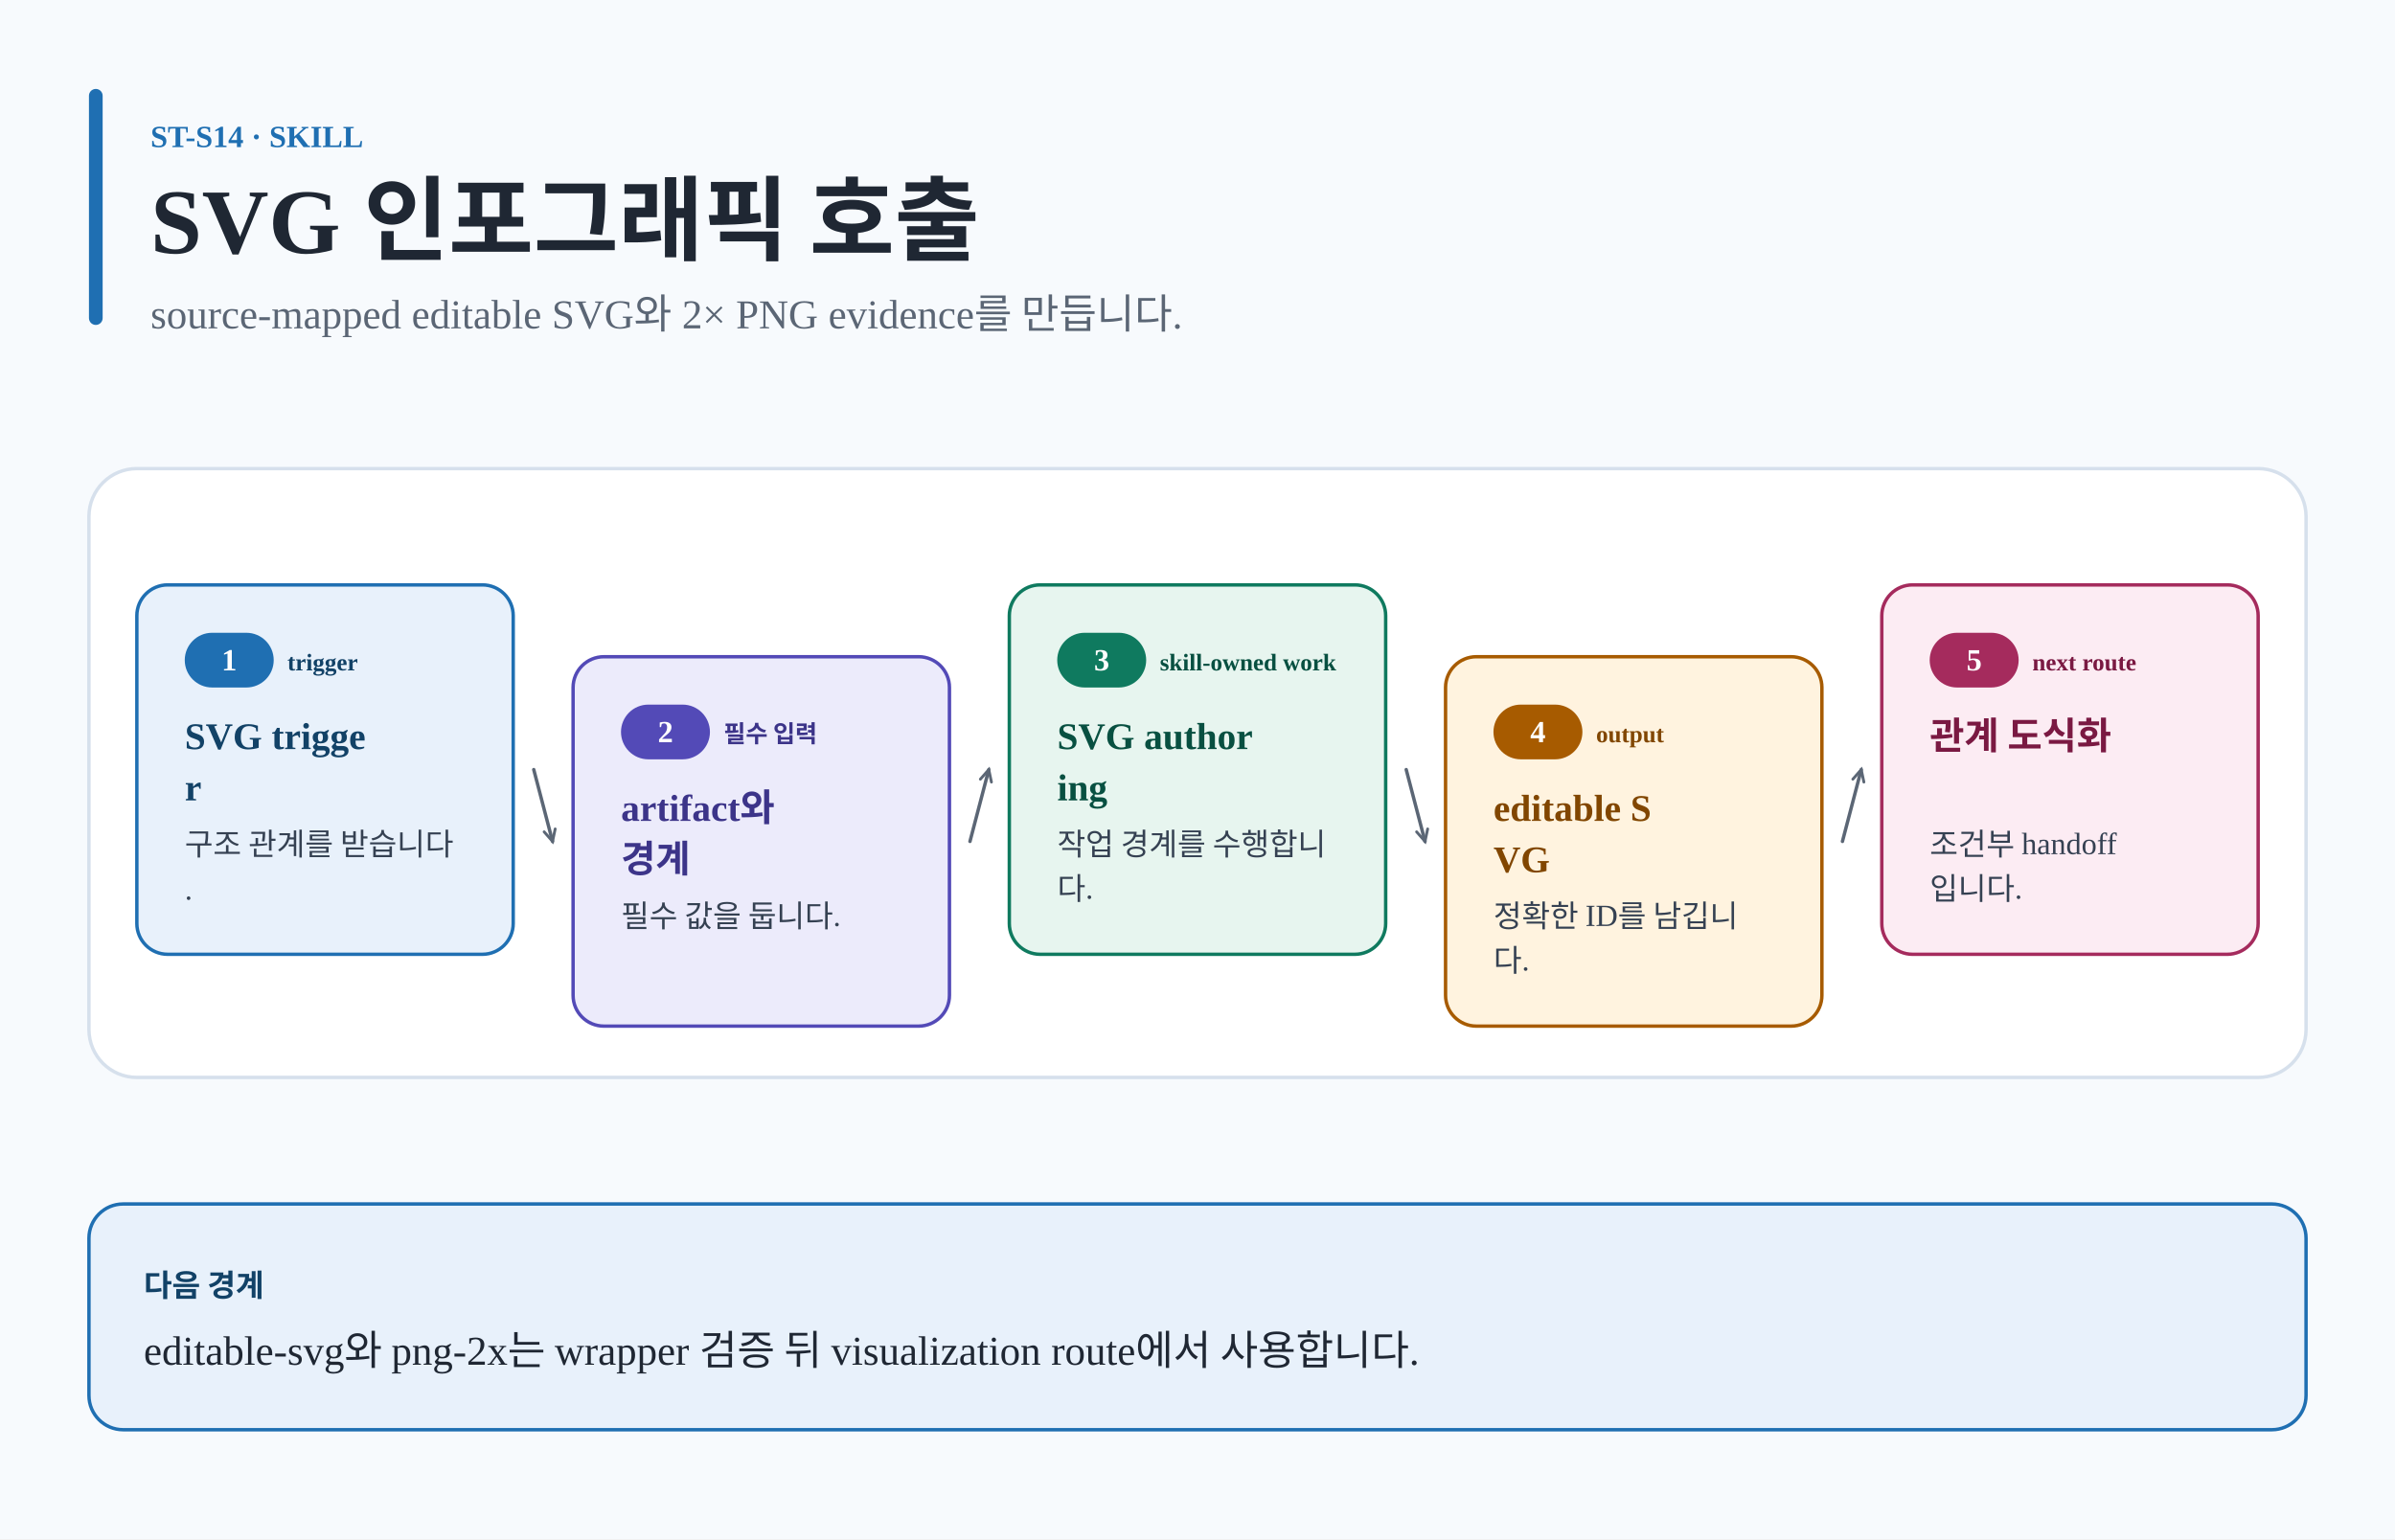
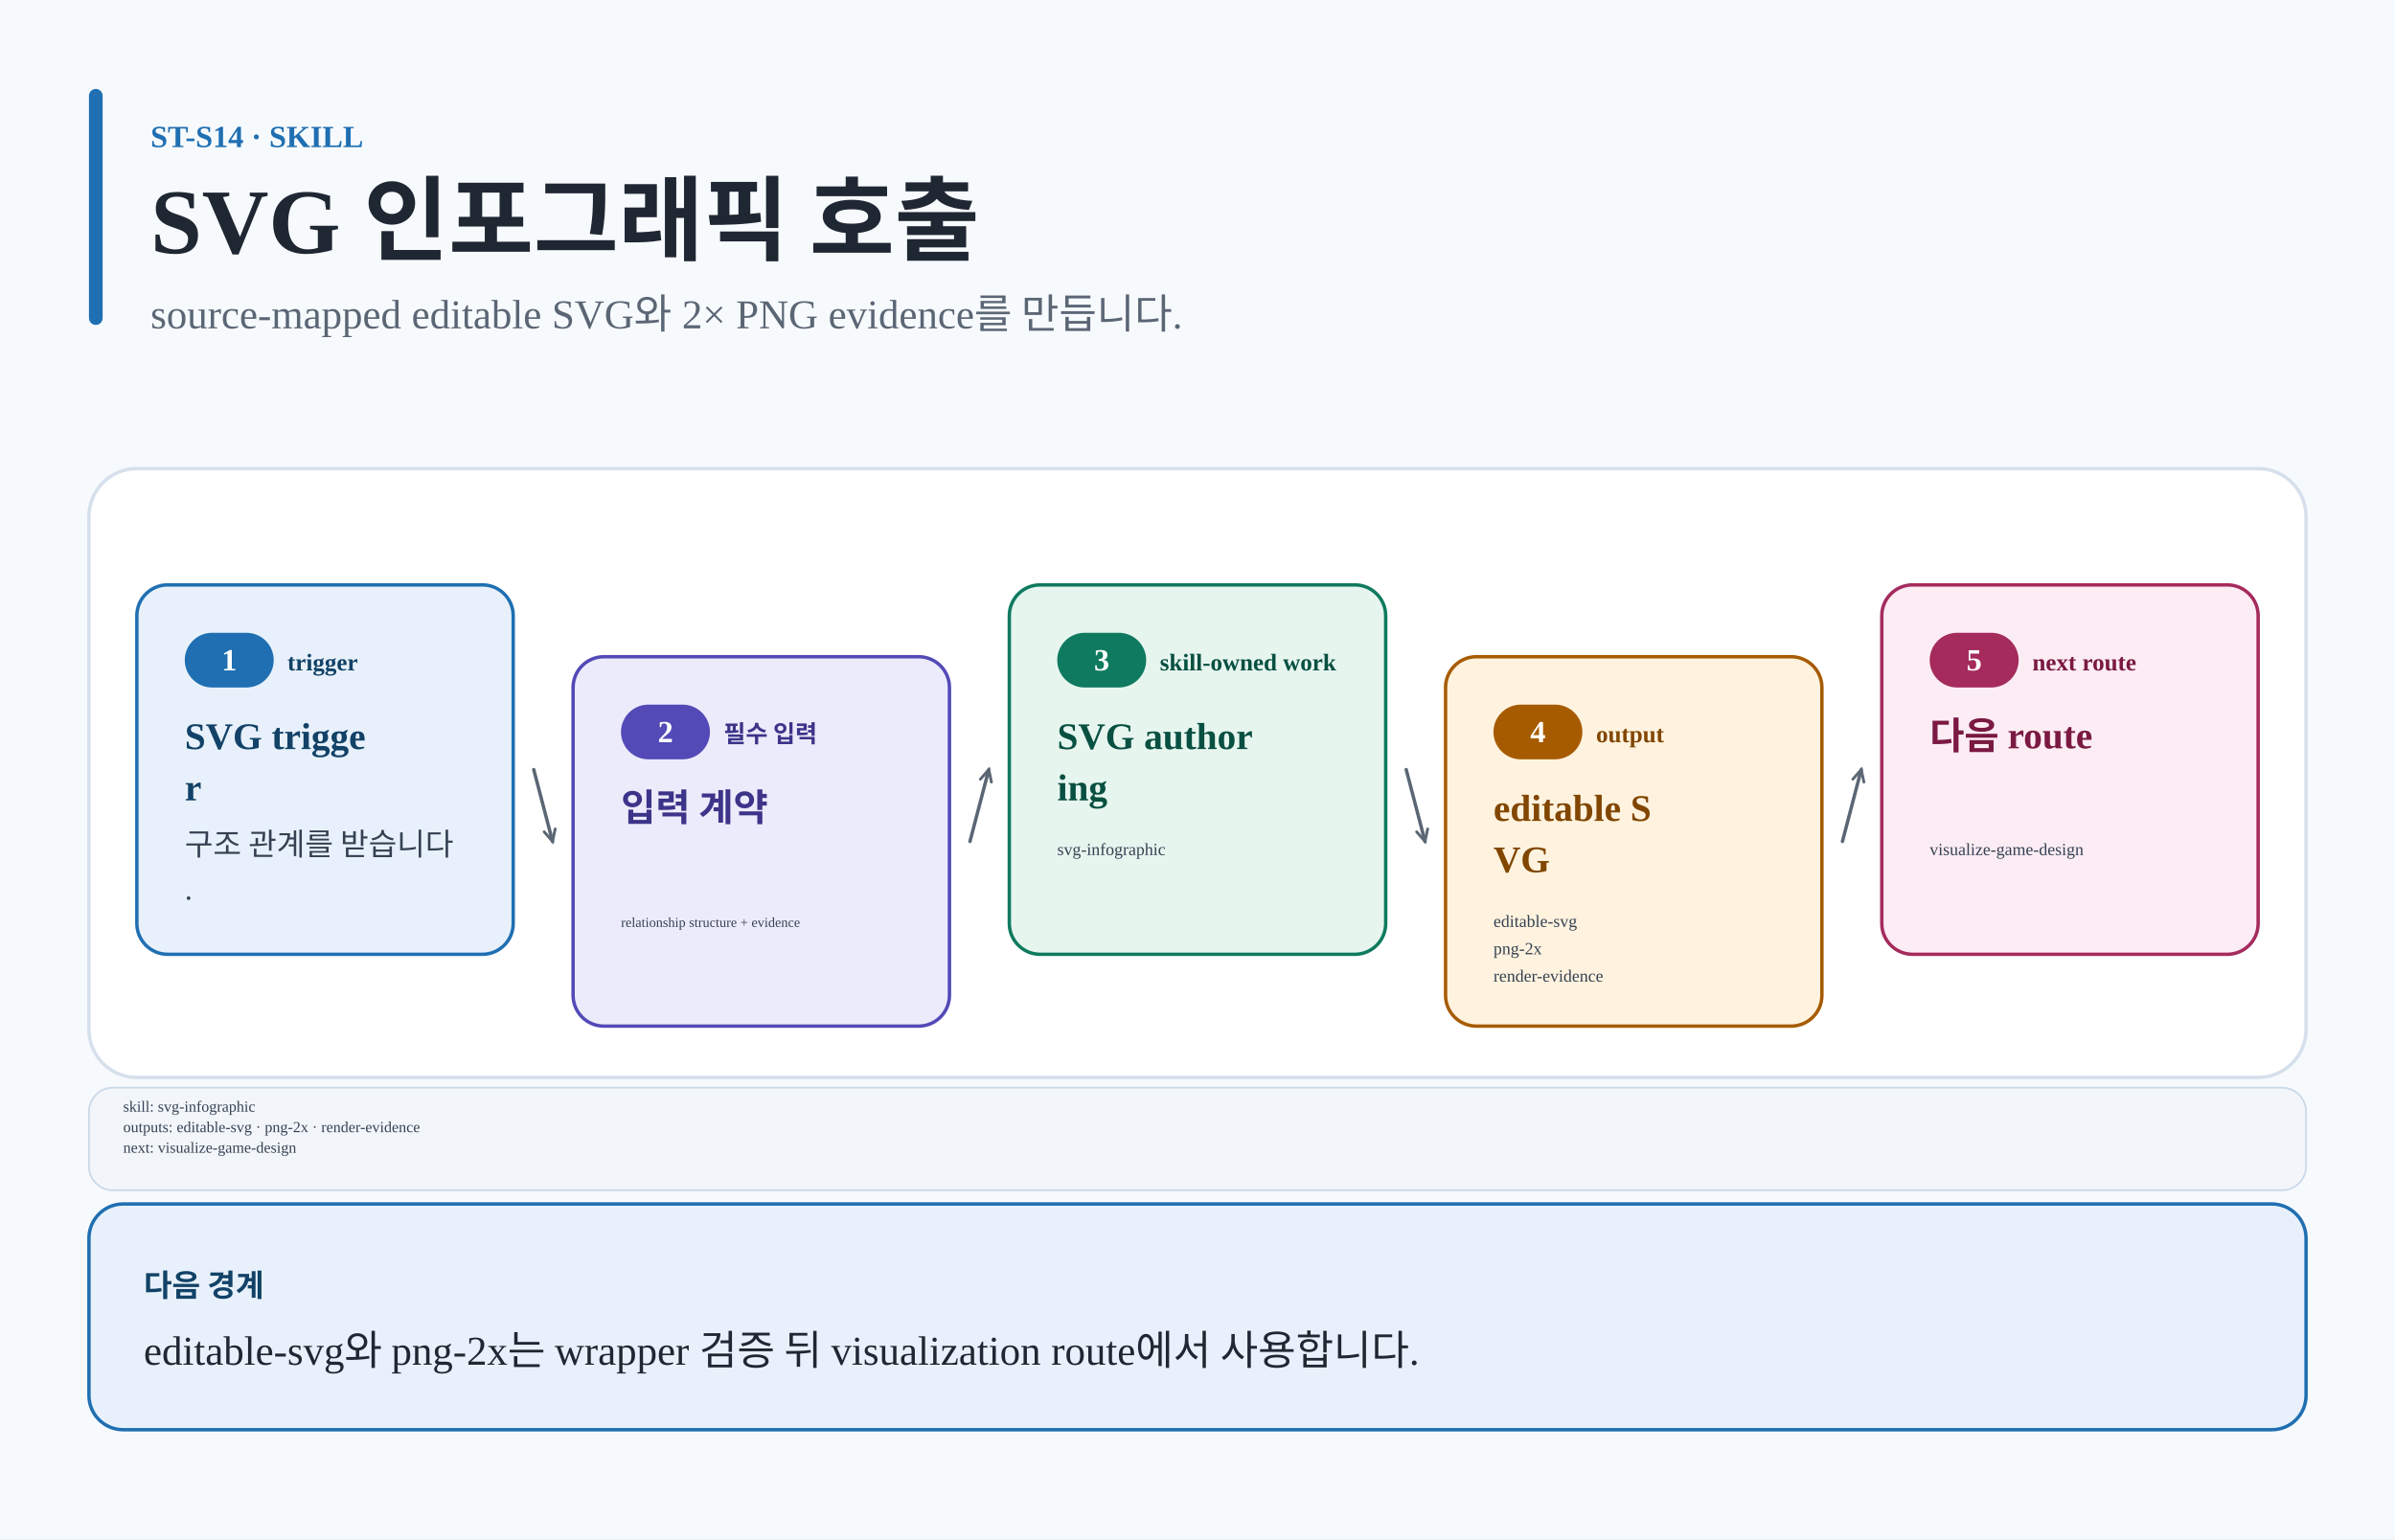
<svg xmlns="http://www.w3.org/2000/svg" viewBox="0 0 1400 900" width="1400" height="900" role="img" aria-label="SVG 인포그래픽 직접 호출 흐름">
  <defs>
    <marker id="open-arrow" viewBox="0 0 12 12" refX="10" refY="6" markerWidth="10" markerHeight="10" markerUnits="userSpaceOnUse" orient="auto">
      <path d="M 2 2 L 10 6 L 2 10" fill="none" stroke="#5B6675" stroke-width="2" stroke-linecap="round" />
    </marker>
  </defs>
  <rect width="1400" height="900" fill="#F7FAFD" />
  <rect x="52" y="52" width="8" height="138" rx="4" fill="#1F6FB2" />
  <text x="88" y="86" fill="#1F6FB2" font-size="18" font-weight="700">ST-S14 · SKILL</text>
  <text x="88" y="148" fill="#1F2733" font-size="54" font-weight="700">SVG 인포그래픽 호출</text>
  <text x="88" y="192" fill="#5B6675" font-size="24">source-mapped editable SVG와 2× PNG evidence를 만듭니다.</text>
  <rect x="52" y="274" width="1296" height="356" rx="28" fill="#FFFFFF" stroke="#D6E0EC" stroke-width="2" />
  <path d="M 312 450 L 323 492" fill="none" stroke="#5B6675" stroke-width="2" stroke-linecap="round" marker-end="url(#open-arrow)" />
  <path d="M 567 492 L 578 450" fill="none" stroke="#5B6675" stroke-width="2" stroke-linecap="round" marker-end="url(#open-arrow)" />
  <path d="M 822 450 L 833 492" fill="none" stroke="#5B6675" stroke-width="2" stroke-linecap="round" marker-end="url(#open-arrow)" />
  <path d="M 1077 492 L 1088 450" fill="none" stroke="#5B6675" stroke-width="2" stroke-linecap="round" marker-end="url(#open-arrow)" />
  <g aria-label="읽기 순서 1: SVG trigger">
    <rect x="80" y="342" width="220" height="216" rx="18" fill="#E8F1FB" stroke="#1F6FB2" stroke-width="2" />
    <rect x="108" y="370" width="52" height="32" rx="16" fill="#1F6FB2" />
    <text x="134" y="392" text-anchor="middle" fill="#FFFFFF" font-size="18" font-weight="700">1</text>
    <text x="168" y="392" fill="#124267" font-size="14" font-weight="700">trigger</text>
    <text x="108" y="438" fill="#124267" font-size="22" font-weight="700">SVG trigge</text>
    <text x="108" y="468" fill="#124267" font-size="22" font-weight="700">r</text>
    <text x="108" y="500" fill="#354152" font-size="18" font-weight="400">구조 관계를 받습니다</text>
    <text x="108" y="526" fill="#354152" font-size="18" font-weight="400">.</text>
  </g>
-   <g aria-label="읽기 순서 2: artifact와 경계">
+   <g aria-label="읽기 순서 2: 입력 계약">
    <rect x="335" y="384" width="220" height="216" rx="18" fill="#ECEBFB" stroke="#534AB7" stroke-width="2" />
    <rect x="363" y="412" width="52" height="32" rx="16" fill="#534AB7" />
    <text x="389" y="434" text-anchor="middle" fill="#FFFFFF" font-size="18" font-weight="700">2</text>
    <text x="423" y="434" fill="#3C3489" font-size="14" font-weight="700">필수 입력</text>
-     <text x="363" y="480" fill="#3C3489" font-size="22" font-weight="700">artifact와 </text>
-     <text x="363" y="510" fill="#3C3489" font-size="22" font-weight="700">경계</text>
-     <text x="363" y="542" fill="#354152" font-size="18" font-weight="400">필수 값을 둡니다.</text>
+     <text x="363" y="480" fill="#3C3489" font-size="22" font-weight="700">입력 계약</text>
+     <text x="363" y="542" fill="#354152" font-size="8" textLength="164" lengthAdjust="spacingAndGlyphs">relationship structure + evidence</text>
  </g>
  <g aria-label="읽기 순서 3: SVG authoring">
    <rect x="590" y="342" width="220" height="216" rx="18" fill="#E7F5EF" stroke="#0F7A5F" stroke-width="2" />
    <rect x="618" y="370" width="52" height="32" rx="16" fill="#0F7A5F" />
    <text x="644" y="392" text-anchor="middle" fill="#FFFFFF" font-size="18" font-weight="700">3</text>
    <text x="678" y="392" fill="#085041" font-size="14" font-weight="700">skill-owned work</text>
    <text x="618" y="438" fill="#085041" font-size="22" font-weight="700">SVG author</text>
    <text x="618" y="468" fill="#085041" font-size="22" font-weight="700">ing</text>
-     <text x="618" y="500" fill="#354152" font-size="18" font-weight="400">작업 경계를 수행합니</text>
-     <text x="618" y="526" fill="#354152" font-size="18" font-weight="400">다.</text>
+     <text x="618" y="500" fill="#354152" font-size="10" textLength="164" lengthAdjust="spacingAndGlyphs">svg-infographic</text>
  </g>
  <g aria-label="읽기 순서 4: editable SVG">
    <rect x="845" y="384" width="220" height="216" rx="18" fill="#FFF3DF" stroke="#A75B00" stroke-width="2" />
    <rect x="873" y="412" width="52" height="32" rx="16" fill="#A75B00" />
    <text x="899" y="434" text-anchor="middle" fill="#FFFFFF" font-size="18" font-weight="700">4</text>
    <text x="933" y="434" fill="#814600" font-size="14" font-weight="700">output</text>
    <text x="873" y="480" fill="#814600" font-size="22" font-weight="700">editable S</text>
    <text x="873" y="510" fill="#814600" font-size="22" font-weight="700">VG</text>
-     <text x="873" y="542" fill="#354152" font-size="18" font-weight="400">정확한 ID를 남깁니</text>
-     <text x="873" y="568" fill="#354152" font-size="18" font-weight="400">다.</text>
+     <text x="873" y="542" fill="#354152" font-size="10" textLength="164" lengthAdjust="spacingAndGlyphs">editable-svg</text>
+     <text x="873" y="558" fill="#354152" font-size="10" textLength="164" lengthAdjust="spacingAndGlyphs">png-2x</text>
+     <text x="873" y="574" fill="#354152" font-size="10" textLength="164" lengthAdjust="spacingAndGlyphs">render-evidence</text>
  </g>
-   <g aria-label="읽기 순서 5: 관계 도식화">
+   <g aria-label="읽기 순서 5: 다음 route">
    <rect x="1100" y="342" width="220" height="216" rx="18" fill="#FCECF3" stroke="#A52B5D" stroke-width="2" />
    <rect x="1128" y="370" width="52" height="32" rx="16" fill="#A52B5D" />
    <text x="1154" y="392" text-anchor="middle" fill="#FFFFFF" font-size="18" font-weight="700">5</text>
    <text x="1188" y="392" fill="#7A1942" font-size="14" font-weight="700">next route</text>
-     <text x="1128" y="438" fill="#7A1942" font-size="22" font-weight="700">관계 도식화</text>
-     <text x="1128" y="500" fill="#354152" font-size="18" font-weight="400">조건부 handoff</text>
-     <text x="1128" y="526" fill="#354152" font-size="18" font-weight="400">입니다.</text>
+     <text x="1128" y="438" fill="#7A1942" font-size="22" font-weight="700">다음 route</text>
+     <text x="1128" y="500" fill="#354152" font-size="10" textLength="164" lengthAdjust="spacingAndGlyphs">visualize-game-design</text>
  </g>
+   <rect x="52" y="636" width="1296" height="60" rx="14" fill="#F2F6FB" stroke="#C9D8E8" stroke-width="1" />
+   <text x="72" y="650" fill="#354152" font-size="9">skill: svg-infographic</text>
+   <text x="72" y="662" fill="#354152" font-size="9">outputs: editable-svg · png-2x · render-evidence</text>
+   <text x="72" y="674" fill="#354152" font-size="9">next: visualize-game-design</text>
  <rect x="52" y="704" width="1296" height="132" rx="20" fill="#E8F1FB" stroke="#1F6FB2" stroke-width="2" />
  <text x="84" y="758" fill="#124267" font-size="18" font-weight="700">다음 경계</text>
  <text x="84" y="798" fill="#1F2733" font-size="24">editable-svg와 png-2x는 wrapper 검증 뒤 visualization route에서 사용합니다.</text>
</svg>
